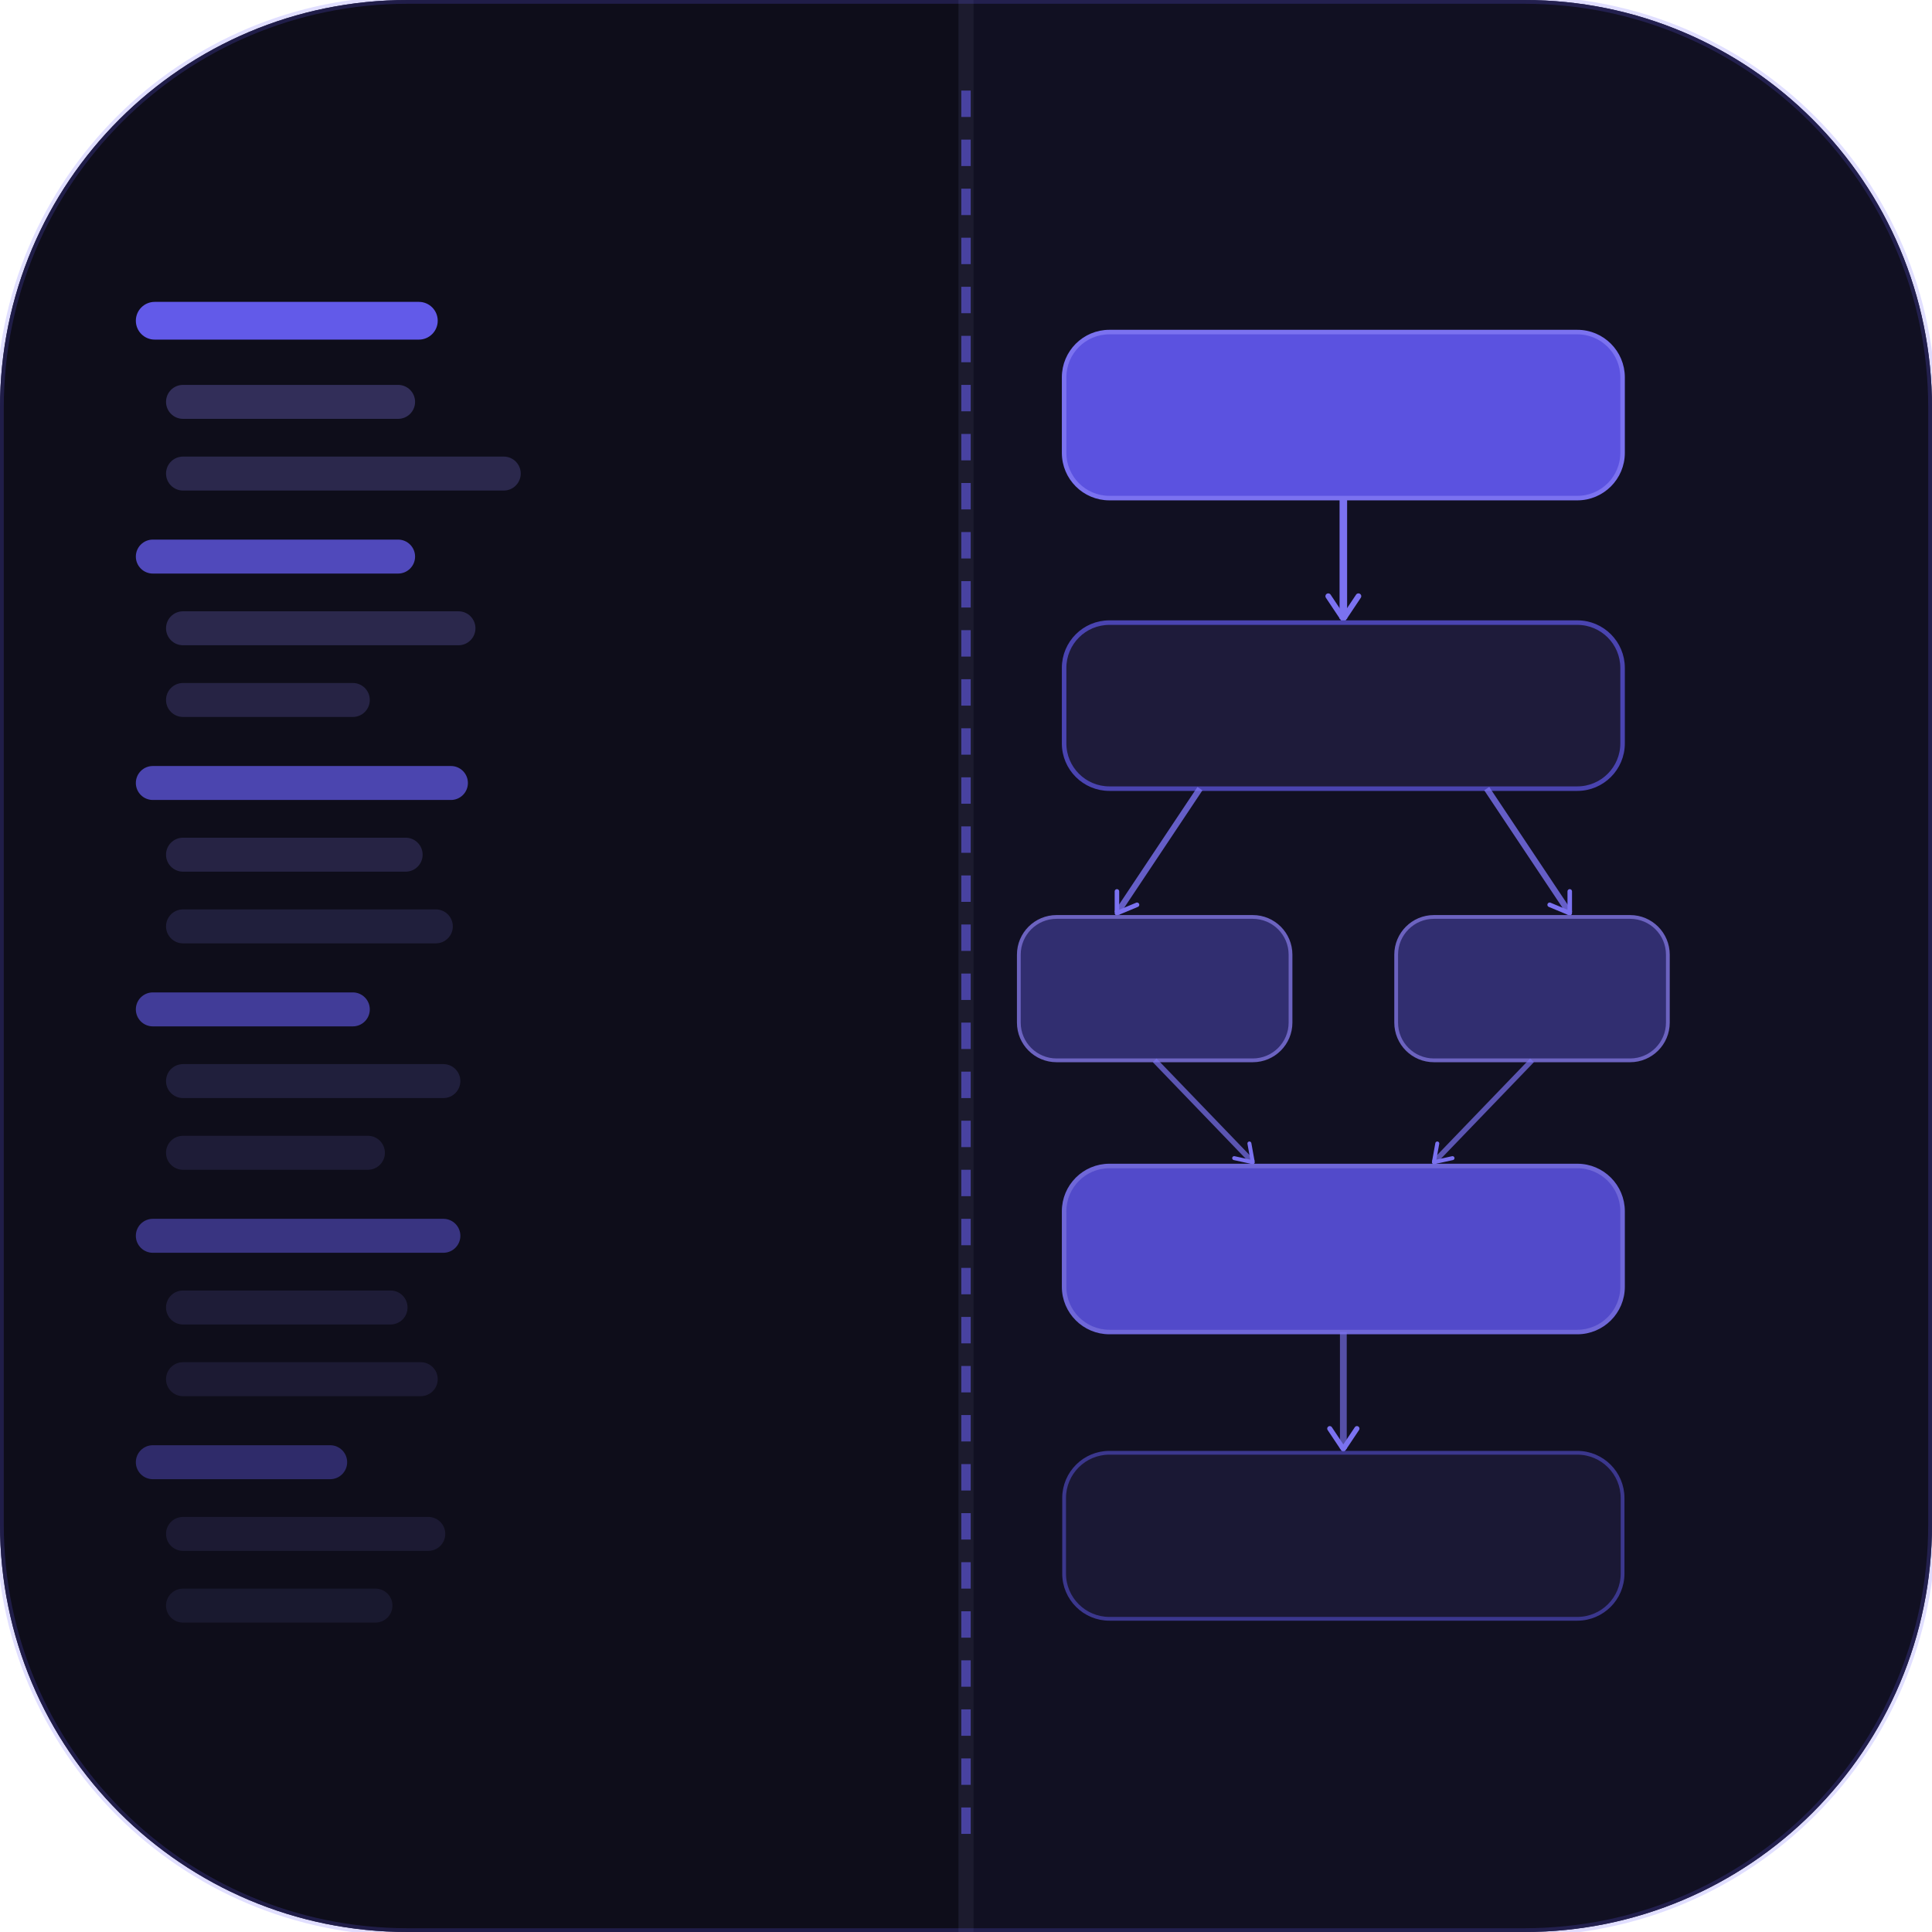
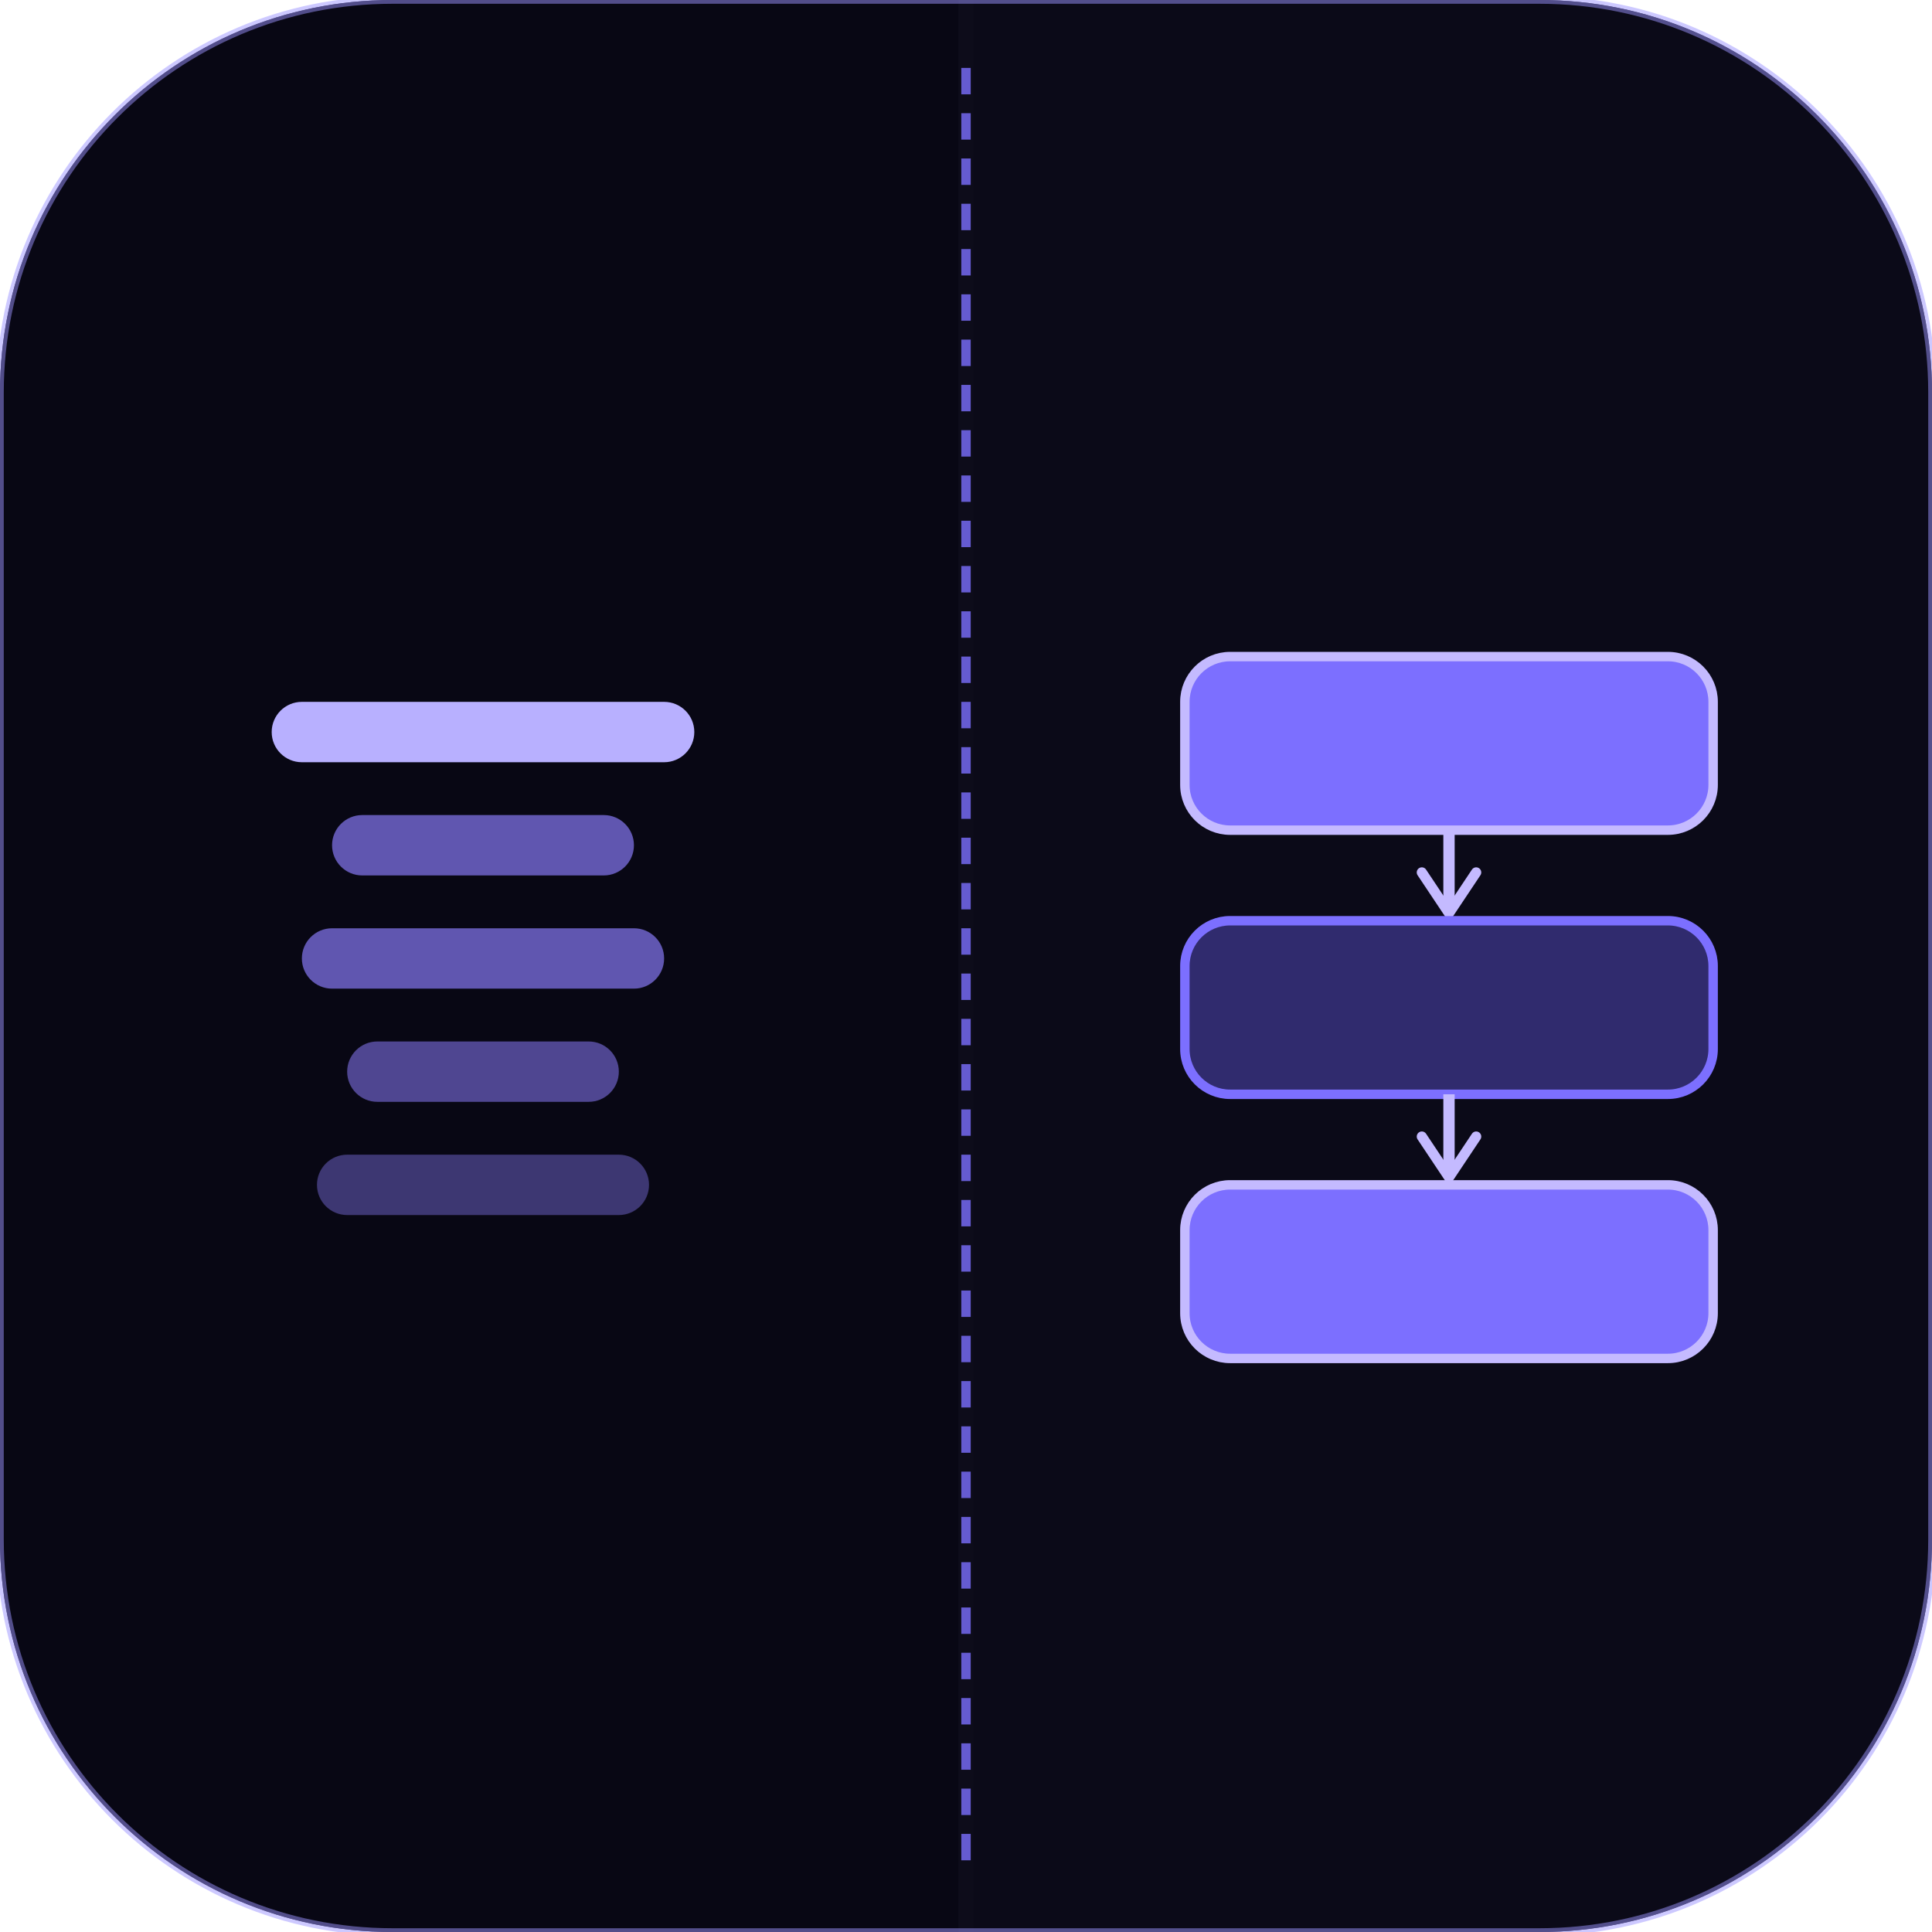
<svg xmlns="http://www.w3.org/2000/svg" width="512" height="512" viewBox="0 0 512 512">
  <defs>
-     <marker id="arr" viewBox="0 0 10 10" refX="8" refY="5" markerWidth="5" markerHeight="5" orient="auto-start-reverse">
-       <path d="M2 1L8 5L2 9" fill="none" stroke="#7b72f0" stroke-width="1.5" stroke-linecap="round" stroke-linejoin="round" />
+     <marker id="arr" viewBox="0 0 10 10" refX="8" refY="5" markerWidth="6" markerHeight="6" orient="auto-start-reverse">
+       <path d="M2 1L8 5L2 9" fill="none" stroke="#c4baff" stroke-width="1.5" stroke-linecap="round" stroke-linejoin="round" />
    </marker>
    <clipPath id="cp">
-       <rect x="0" y="0" width="512" height="512" rx="108" />
+       <rect x="0" y="0" width="512" height="512" rx="104" />
    </clipPath>
  </defs>
-   <rect x="0" y="0" width="512" height="512" rx="108" fill="#1c1b2e" />
-   <rect x="0" y="0" width="254" height="512" fill="#0e0d1a" clip-path="url(#cp)" />
-   <rect x="258" y="0" width="254" height="512" fill="#111022" clip-path="url(#cp)" />
-   <line x1="256" y1="24" x2="256" y2="488" stroke="#6c63ff" stroke-width="2.5" stroke-dasharray="7 6" stroke-opacity="0.55" />
-   <rect x="36" y="80" width="80" height="10" rx="5" fill="#6c63ff" opacity="0.9" />
-   <rect x="44" y="102" width="66" height="9" rx="4.5" fill="#3d3a6e" opacity="0.75" />
-   <rect x="44" y="121" width="94" height="9" rx="4.5" fill="#3d3a6e" opacity="0.6" />
-   <rect x="36" y="143" width="74" height="9" rx="4.5" fill="#6c63ff" opacity="0.7" />
-   <rect x="44" y="162" width="82" height="9" rx="4.5" fill="#3d3a6e" opacity="0.6" />
-   <rect x="44" y="181" width="54" height="9" rx="4.5" fill="#3d3a6e" opacity="0.5" />
-   <rect x="36" y="203" width="88" height="9" rx="4.5" fill="#6c63ff" opacity="0.65" />
-   <rect x="44" y="222" width="68" height="9" rx="4.5" fill="#3d3a6e" opacity="0.5" />
-   <rect x="44" y="241" width="76" height="9" rx="4.5" fill="#3d3a6e" opacity="0.4" />
-   <rect x="36" y="263" width="62" height="9" rx="4.5" fill="#6c63ff" opacity="0.55" />
-   <rect x="44" y="282" width="78" height="9" rx="4.5" fill="#3d3a6e" opacity="0.4" />
-   <rect x="44" y="301" width="58" height="9" rx="4.5" fill="#3d3a6e" opacity="0.35" />
-   <rect x="36" y="323" width="86" height="9" rx="4.5" fill="#6c63ff" opacity="0.45" />
-   <rect x="44" y="342" width="64" height="9" rx="4.5" fill="#3d3a6e" opacity="0.35" />
-   <rect x="44" y="361" width="72" height="9" rx="4.5" fill="#3d3a6e" opacity="0.3" />
-   <rect x="36" y="383" width="56" height="9" rx="4.5" fill="#6c63ff" opacity="0.35" />
-   <rect x="44" y="402" width="74" height="9" rx="4.5" fill="#3d3a6e" opacity="0.3" />
-   <rect x="44" y="421" width="60" height="9" rx="4.5" fill="#3d3a6e" opacity="0.25" />
-   <rect x="282" y="88" width="148" height="44" rx="12" fill="#5b52e0" stroke="#7b72f0" stroke-width="1.2" />
-   <line x1="356" y1="132" x2="356" y2="164" stroke="#7b72f0" stroke-width="2" marker-end="url(#arr)" />
-   <rect x="282" y="165" width="148" height="44" rx="12" fill="#1e1b3a" stroke="#4a44b0" stroke-width="1.2" />
-   <line x1="318" y1="209" x2="296" y2="242" stroke="#7b72f0" stroke-width="1.6" marker-end="url(#arr)" stroke-opacity="0.8" />
-   <line x1="394" y1="209" x2="416" y2="242" stroke="#7b72f0" stroke-width="1.6" marker-end="url(#arr)" stroke-opacity="0.8" />
-   <rect x="270" y="243" width="72" height="38" rx="10" fill="#312e70" stroke="#6c63c0" stroke-width="1" />
-   <rect x="370" y="243" width="72" height="38" rx="10" fill="#312e70" stroke="#6c63c0" stroke-width="1" />
-   <line x1="306" y1="281" x2="332" y2="308" stroke="#7b72f0" stroke-width="1.4" marker-end="url(#arr)" stroke-opacity="0.7" />
-   <line x1="406" y1="281" x2="380" y2="308" stroke="#7b72f0" stroke-width="1.4" marker-end="url(#arr)" stroke-opacity="0.7" />
-   <rect x="282" y="309" width="148" height="44" rx="12" fill="#5b52e0" stroke="#7b72f0" stroke-width="1.2" opacity="0.88" />
-   <line x1="356" y1="353" x2="356" y2="384" stroke="#7b72f0" stroke-width="1.8" marker-end="url(#arr)" stroke-opacity="0.65" />
-   <rect x="282" y="385" width="148" height="44" rx="12" fill="#1e1b3a" stroke="#4a44b0" stroke-width="1" opacity="0.75" />
-   <rect x="0" y="0" width="512" height="512" rx="108" fill="none" stroke="#6c63ff" stroke-width="2" stroke-opacity="0.2" />
+   <rect x="0" y="0" width="512" height="512" rx="104" fill="#0d0c1a" />
+   <rect x="0" y="0" width="254" height="512" fill="#080714" clip-path="url(#cp)" />
+   <rect x="258" y="0" width="254" height="512" fill="#0b0a18" clip-path="url(#cp)" />
+   <line x1="256" y1="18" x2="256" y2="494" stroke="#7b6fff" stroke-width="2.5" stroke-dasharray="7 5" stroke-opacity="0.8" />
+   <rect x="72" y="186" width="112" height="16" rx="8" fill="#b8b0ff" />
+   <rect x="88" y="216" width="80" height="16" rx="8" fill="#6056b0" />
+   <rect x="80" y="246" width="96" height="16" rx="8" fill="#6056b0" />
+   <rect x="92" y="276" width="72" height="16" rx="8" fill="#6056b0" opacity="0.8" />
+   <rect x="84" y="306" width="88" height="16" rx="8" fill="#6056b0" opacity="0.6" />
+   <rect x="314" y="174" width="140" height="46" rx="12" fill="#7c6fff" stroke="#c4baff" stroke-width="2.5" />
+   <line x1="384" y1="220" x2="384" y2="242" stroke="#c4baff" stroke-width="3" marker-end="url(#arr)" />
+   <rect x="314" y="244" width="140" height="46" rx="12" fill="#302b6e" stroke="#7c6fff" stroke-width="2.5" />
+   <line x1="384" y1="290" x2="384" y2="312" stroke="#c4baff" stroke-width="3" marker-end="url(#arr)" />
+   <rect x="314" y="314" width="140" height="46" rx="12" fill="#7c6fff" stroke="#c4baff" stroke-width="2.5" />
+   <rect x="0" y="0" width="512" height="512" rx="104" fill="none" stroke="#9d94ff" stroke-width="2" stroke-opacity="0.5" />
</svg>
